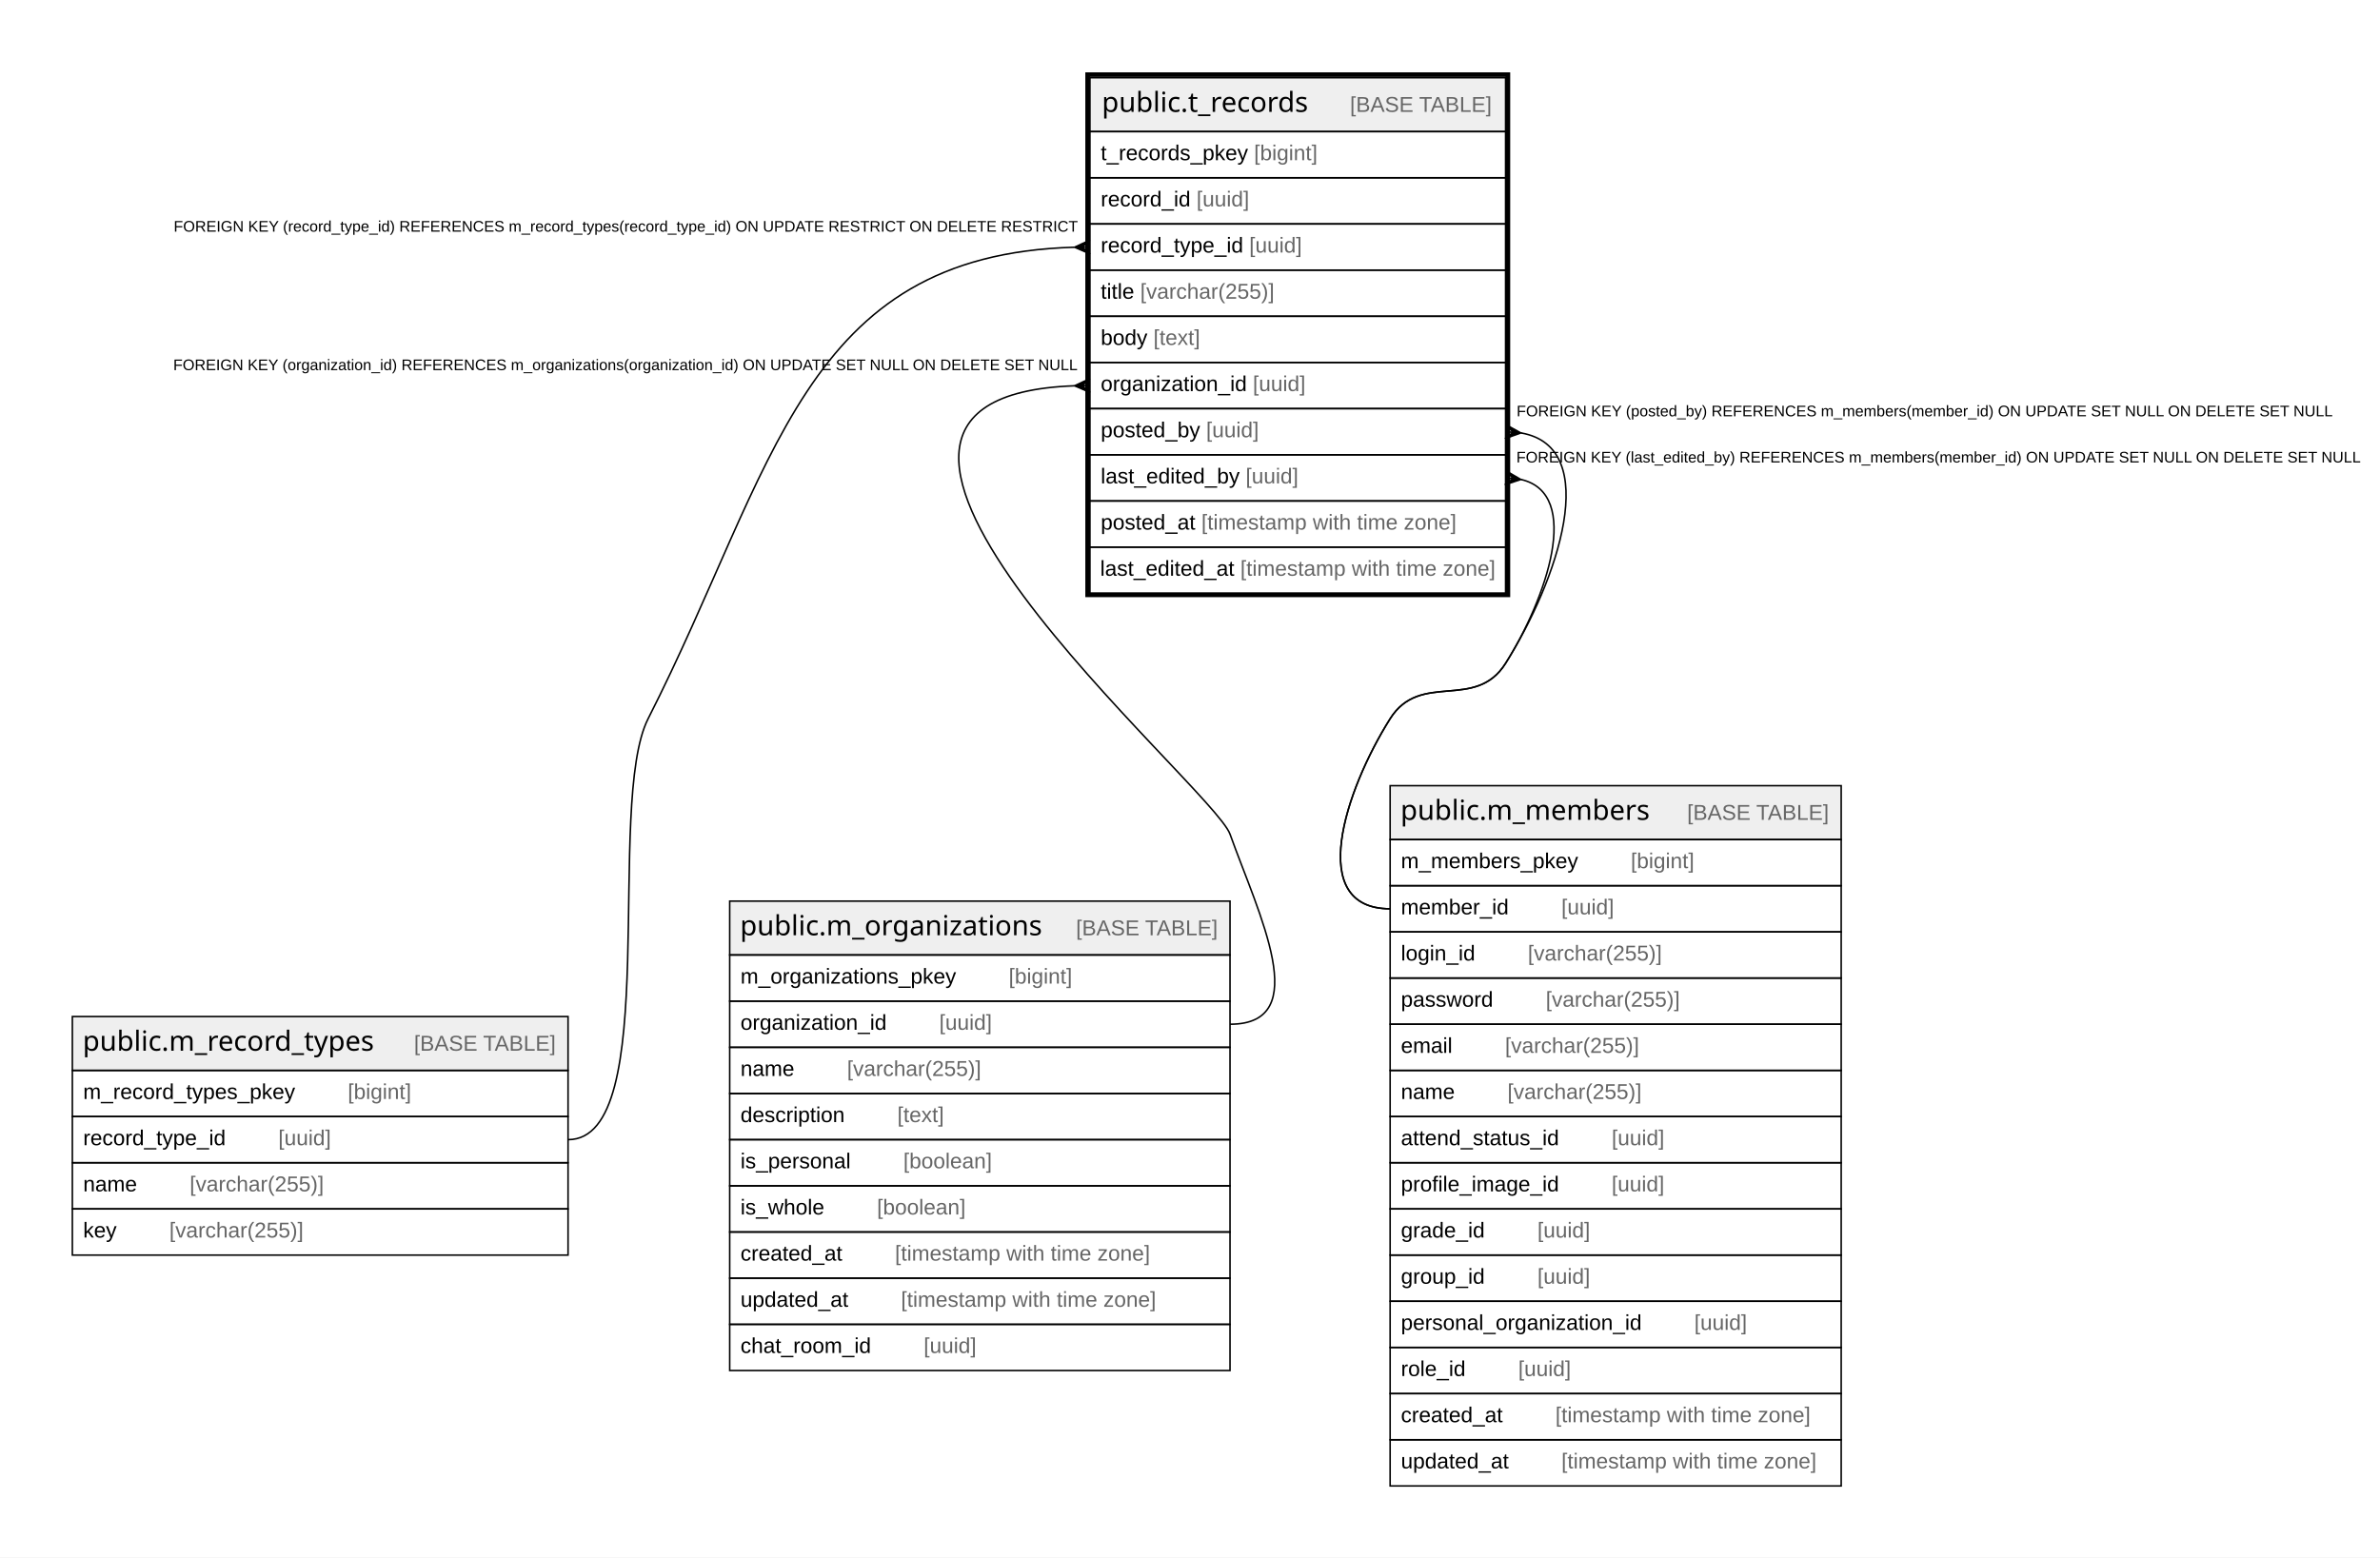
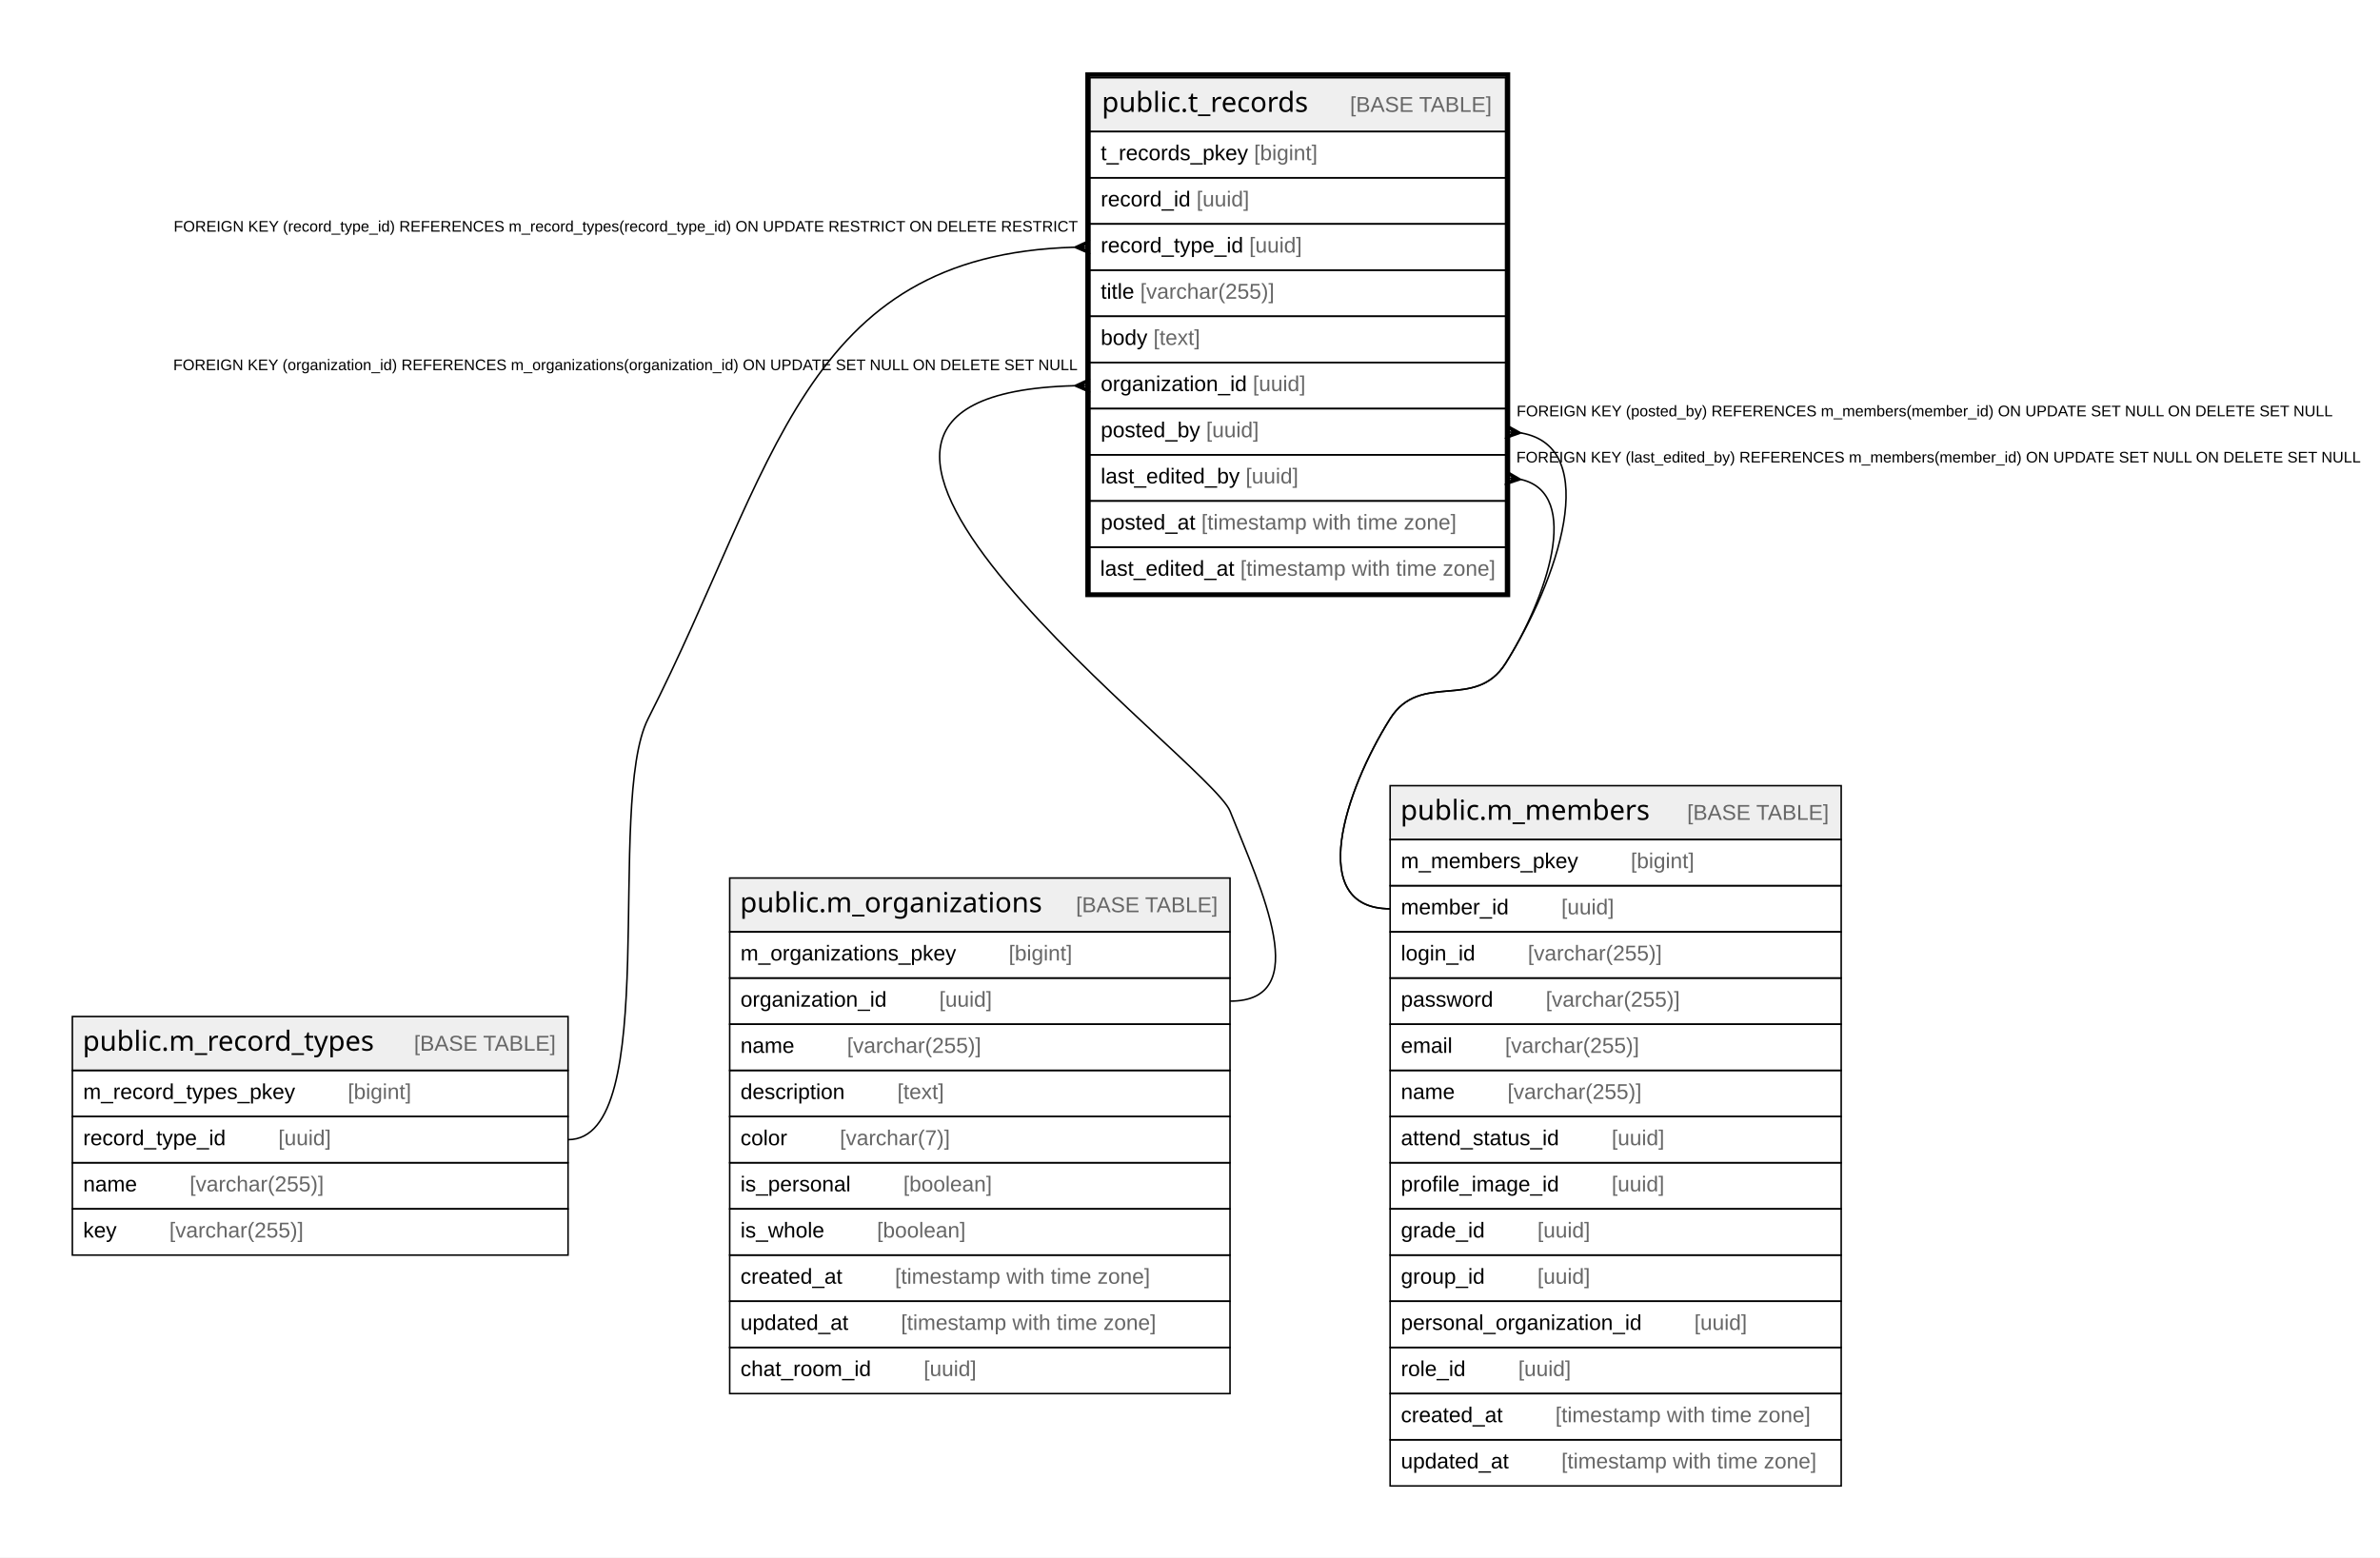
<svg xmlns="http://www.w3.org/2000/svg" width="1546pt" height="1012pt" viewBox="0.00 0.00 1546.00 1012.00">
  <g id="graph0" class="graph" transform="scale(1 1) rotate(0) translate(4 1008)">
    <polygon fill="#ffffff" stroke="transparent" points="-4,4 -4,-1008 1542,-1008 1542,4 -4,4" />
    <g id="node1" class="node">
      <polygon fill="#efefef" stroke="transparent" points="704,-922.5 704,-957.5 974,-957.5 974,-922.5 704,-922.5" />
      <polygon fill="none" stroke="#000000" points="704,-922.5 704,-957.5 974,-957.5 974,-922.5 704,-922.5" />
      <text text-anchor="start" x="711.706" y="-935.3" font-family="Arial Bold" font-size="18.00" fill="#000000">public.t_records</text>
      <text text-anchor="start" x="838.726" y="-935.3" font-family="Arial" font-size="14.00" fill="#000000">    </text>
      <text text-anchor="start" x="872.931" y="-935.3" font-family="Arial" font-size="14.00" fill="#666666">[BASE TABLE]</text>
      <polygon fill="none" stroke="#000000" points="704,-892.5 704,-922.5 974,-922.5 974,-892.5 704,-892.5" />
      <text text-anchor="start" x="711" y="-903.9" font-family="Arial" font-size="14.00" fill="#000000">t_records_pkey </text>
      <text text-anchor="start" x="810.581" y="-903.9" font-family="Arial" font-size="14.00" fill="#666666">[bigint]</text>
      <polygon fill="none" stroke="#000000" points="704,-862.5 704,-892.5 974,-892.5 974,-862.5 704,-862.5" />
      <text text-anchor="start" x="711" y="-873.9" font-family="Arial" font-size="14.00" fill="#000000">record_id </text>
      <text text-anchor="start" x="773.231" y="-873.9" font-family="Arial" font-size="14.00" fill="#666666">[uuid]</text>
      <polygon fill="none" stroke="#000000" points="704,-832.5 704,-862.5 974,-862.5 974,-832.5 704,-832.5" />
      <text text-anchor="start" x="711" y="-843.9" font-family="Arial" font-size="14.00" fill="#000000">record_type_id </text>
      <text text-anchor="start" x="807.47" y="-843.9" font-family="Arial" font-size="14.00" fill="#666666">[uuid]</text>
      <polygon fill="none" stroke="#000000" points="704,-802.5 704,-832.5 974,-832.5 974,-802.5 704,-802.5" />
      <text text-anchor="start" x="711" y="-813.9" font-family="Arial" font-size="14.00" fill="#000000">title </text>
      <text text-anchor="start" x="736.668" y="-813.9" font-family="Arial" font-size="14.00" fill="#666666">[varchar(255)]</text>
      <polygon fill="none" stroke="#000000" points="704,-772.5 704,-802.5 974,-802.5 974,-772.5 704,-772.5" />
      <text text-anchor="start" x="711" y="-783.9" font-family="Arial" font-size="14.00" fill="#000000">body </text>
      <text text-anchor="start" x="745.238" y="-783.9" font-family="Arial" font-size="14.00" fill="#666666">[text]</text>
      <polygon fill="none" stroke="#000000" points="704,-742.5 704,-772.5 974,-772.5 974,-742.5 704,-742.5" />
      <text text-anchor="start" x="711" y="-753.9" font-family="Arial" font-size="14.00" fill="#000000">organization_id </text>
      <text text-anchor="start" x="809.805" y="-753.9" font-family="Arial" font-size="14.00" fill="#666666">[uuid]</text>
      <polygon fill="none" stroke="#000000" points="704,-712.5 704,-742.5 974,-742.5 974,-712.5 704,-712.5" />
      <text text-anchor="start" x="711" y="-723.9" font-family="Arial" font-size="14.00" fill="#000000">posted_by </text>
      <text text-anchor="start" x="779.477" y="-723.9" font-family="Arial" font-size="14.00" fill="#666666">[uuid]</text>
      <polygon fill="none" stroke="#000000" points="704,-682.5 704,-712.5 974,-712.5 974,-682.5 704,-682.5" />
      <text text-anchor="start" x="711" y="-693.9" font-family="Arial" font-size="14.00" fill="#000000">last_edited_by </text>
      <text text-anchor="start" x="805.146" y="-693.9" font-family="Arial" font-size="14.00" fill="#666666">[uuid]</text>
      <polygon fill="none" stroke="#000000" points="704,-652.5 704,-682.5 974,-682.5 974,-652.5 704,-652.5" />
      <text text-anchor="start" x="711" y="-663.9" font-family="Arial" font-size="14.00" fill="#000000">posted_at </text>
      <text text-anchor="start" x="776.367" y="-663.9" font-family="Arial" font-size="14.00" fill="#666666">[timestamp with time zone]</text>
      <polygon fill="none" stroke="#000000" points="704,-622.5 704,-652.5 974,-652.5 974,-622.5 704,-622.5" />
      <text text-anchor="start" x="710.64" y="-633.9" font-family="Arial" font-size="14.00" fill="#000000">last_edited_at </text>
      <text text-anchor="start" x="801.676" y="-633.9" font-family="Arial" font-size="14.00" fill="#666666">[timestamp with time zone]</text>
      <polygon fill="none" stroke="#000000" stroke-width="3" points="702.5,-621.5 702.5,-959.5 975.5,-959.5 975.5,-621.5 702.5,-621.5" />
    </g>
    <g id="node2" class="node">
      <polygon fill="#efefef" stroke="transparent" points="43,-312.5 43,-347.5 365,-347.5 365,-312.5 43,-312.5" />
      <polygon fill="none" stroke="#000000" points="43,-312.5 43,-347.5 365,-347.5 365,-312.5 43,-312.5" />
      <text text-anchor="start" x="49.7" y="-325.3" font-family="Arial Bold" font-size="18.00" fill="#000000">public.m_record_types</text>
      <text text-anchor="start" x="230.732" y="-325.3" font-family="Arial" font-size="14.00" fill="#000000">    </text>
      <text text-anchor="start" x="264.937" y="-325.3" font-family="Arial" font-size="14.00" fill="#666666">[BASE TABLE]</text>
      <polygon fill="none" stroke="#000000" points="43,-282.5 43,-312.5 365,-312.5 365,-282.5 43,-282.5" />
      <text text-anchor="start" x="50" y="-293.9" font-family="Arial" font-size="14.00" fill="#000000">m_record_types_pkey    </text>
      <text text-anchor="start" x="221.903" y="-293.9" font-family="Arial" font-size="14.00" fill="#666666">[bigint]</text>
      <polygon fill="none" stroke="#000000" points="43,-252.5 43,-282.5 365,-282.5 365,-252.5 43,-252.5" />
      <text text-anchor="start" x="50" y="-263.9" font-family="Arial" font-size="14.00" fill="#000000">record_type_id    </text>
      <text text-anchor="start" x="176.784" y="-263.9" font-family="Arial" font-size="14.00" fill="#666666">[uuid]</text>
      <polygon fill="none" stroke="#000000" points="43,-222.5 43,-252.5 365,-252.5 365,-222.5 43,-222.5" />
      <text text-anchor="start" x="50" y="-233.9" font-family="Arial" font-size="14.00" fill="#000000">name    </text>
      <text text-anchor="start" x="119.213" y="-233.9" font-family="Arial" font-size="14.00" fill="#666666">[varchar(255)]</text>
      <polygon fill="none" stroke="#000000" points="43,-192.5 43,-222.5 365,-222.5 365,-192.5 43,-192.5" />
      <text text-anchor="start" x="50" y="-203.9" font-family="Arial" font-size="14.00" fill="#000000">key    </text>
      <text text-anchor="start" x="105.987" y="-203.9" font-family="Arial" font-size="14.00" fill="#666666">[varchar(255)]</text>
    </g>
    <g id="edge1" class="edge">
      <path fill="none" stroke="#000000" d="M693.787,-847.356C516.769,-842.291 499.985,-704.279 417,-541 388.969,-485.848 426.866,-267.5 365,-267.5" />
      <polygon fill="#000000" stroke="#000000" points="694.001,-847.359 703.937,-852 699,-847.429 704,-847.5 704,-847.5 704,-847.5 699,-847.429 704.063,-843 694.001,-847.359 694.001,-847.359" />
      <text text-anchor="start" x="108.82" y="-857.5" font-family="Arial" font-size="10.00" fill="#000000">FOREIGN KEY (record_type_id) REFERENCES m_record_types(record_type_id) ON UPDATE RESTRICT ON DELETE RESTRICT</text>
    </g>
    <g id="node3" class="node">
-       <polygon fill="#efefef" stroke="transparent" points="470,-387.5 470,-422.5 795,-422.5 795,-387.5 470,-387.5" />
-       <polygon fill="none" stroke="#000000" points="470,-387.5 470,-422.5 795,-422.5 795,-387.5 470,-387.5" />
-       <text text-anchor="start" x="476.699" y="-400.3" font-family="Arial Bold" font-size="18.00" fill="#000000">public.m_organizations</text>
-       <text text-anchor="start" x="660.733" y="-400.3" font-family="Arial" font-size="14.00" fill="#000000">    </text>
-       <text text-anchor="start" x="694.938" y="-400.3" font-family="Arial" font-size="14.00" fill="#666666">[BASE TABLE]</text>
-       <polygon fill="none" stroke="#000000" points="470,-357.5 470,-387.5 795,-387.5 795,-357.5 470,-357.5" />
-       <text text-anchor="start" x="477" y="-368.9" font-family="Arial" font-size="14.00" fill="#000000">m_organizations_pkey    </text>
-       <text text-anchor="start" x="651.238" y="-368.9" font-family="Arial" font-size="14.00" fill="#666666">[bigint]</text>
-       <polygon fill="none" stroke="#000000" points="470,-327.5 470,-357.5 795,-357.5 795,-327.5 470,-327.5" />
-       <text text-anchor="start" x="477" y="-338.9" font-family="Arial" font-size="14.00" fill="#000000">organization_id    </text>
-       <text text-anchor="start" x="606.119" y="-338.9" font-family="Arial" font-size="14.00" fill="#666666">[uuid]</text>
-       <polygon fill="none" stroke="#000000" points="470,-297.5 470,-327.5 795,-327.5 795,-297.5 470,-297.5" />
-       <text text-anchor="start" x="477" y="-308.9" font-family="Arial" font-size="14.00" fill="#000000">name    </text>
-       <text text-anchor="start" x="546.213" y="-308.9" font-family="Arial" font-size="14.00" fill="#666666">[varchar(255)]</text>
-       <polygon fill="none" stroke="#000000" points="470,-267.5 470,-297.5 795,-297.5 795,-267.5 470,-267.5" />
-       <text text-anchor="start" x="477" y="-278.9" font-family="Arial" font-size="14.00" fill="#000000">description    </text>
-       <text text-anchor="start" x="578.882" y="-278.9" font-family="Arial" font-size="14.00" fill="#666666">[text]</text>
-       <polygon fill="none" stroke="#000000" points="470,-237.5 470,-267.5 795,-267.5 795,-237.5 470,-237.5" />
-       <text text-anchor="start" x="477" y="-248.9" font-family="Arial" font-size="14.00" fill="#000000">is_personal    </text>
-       <text text-anchor="start" x="582.774" y="-248.9" font-family="Arial" font-size="14.00" fill="#666666">[boolean]</text>
-       <polygon fill="none" stroke="#000000" points="470,-207.5 470,-237.5 795,-237.5 795,-207.5 470,-207.5" />
-       <text text-anchor="start" x="477" y="-218.9" font-family="Arial" font-size="14.00" fill="#000000">is_whole    </text>
-       <text text-anchor="start" x="565.655" y="-218.9" font-family="Arial" font-size="14.00" fill="#666666">[boolean]</text>
-       <polygon fill="none" stroke="#000000" points="470,-177.5 470,-207.5 795,-207.5 795,-177.5 470,-177.5" />
-       <text text-anchor="start" x="477" y="-188.9" font-family="Arial" font-size="14.00" fill="#000000">created_at    </text>
-       <text text-anchor="start" x="577.342" y="-188.9" font-family="Arial" font-size="14.00" fill="#666666">[timestamp with time zone]</text>
-       <polygon fill="none" stroke="#000000" points="470,-147.5 470,-177.5 795,-177.5 795,-147.5 470,-147.5" />
-       <text text-anchor="start" x="477" y="-158.9" font-family="Arial" font-size="14.00" fill="#000000">updated_at    </text>
-       <text text-anchor="start" x="581.247" y="-158.9" font-family="Arial" font-size="14.00" fill="#666666">[timestamp with time zone]</text>
-       <polygon fill="none" stroke="#000000" points="470,-117.5 470,-147.5 795,-147.5 795,-117.5 470,-117.5" />
-       <text text-anchor="start" x="477" y="-128.9" font-family="Arial" font-size="14.00" fill="#000000">chat_room_id    </text>
-       <text text-anchor="start" x="596.001" y="-128.9" font-family="Arial" font-size="14.00" fill="#666666">[uuid]</text>
+       <polygon fill="#efefef" stroke="transparent" points="470,-402.5 470,-437.5 795,-437.5 795,-402.5 470,-402.5" />
+       <polygon fill="none" stroke="#000000" points="470,-402.5 470,-437.5 795,-437.5 795,-402.5 470,-402.5" />
+       <text text-anchor="start" x="476.699" y="-415.3" font-family="Arial Bold" font-size="18.00" fill="#000000">public.m_organizations</text>
+       <text text-anchor="start" x="660.733" y="-415.3" font-family="Arial" font-size="14.00" fill="#000000">    </text>
+       <text text-anchor="start" x="694.938" y="-415.3" font-family="Arial" font-size="14.00" fill="#666666">[BASE TABLE]</text>
+       <polygon fill="none" stroke="#000000" points="470,-372.5 470,-402.5 795,-402.5 795,-372.5 470,-372.5" />
+       <text text-anchor="start" x="477" y="-383.9" font-family="Arial" font-size="14.00" fill="#000000">m_organizations_pkey    </text>
+       <text text-anchor="start" x="651.238" y="-383.9" font-family="Arial" font-size="14.00" fill="#666666">[bigint]</text>
+       <polygon fill="none" stroke="#000000" points="470,-342.5 470,-372.5 795,-372.5 795,-342.5 470,-342.5" />
+       <text text-anchor="start" x="477" y="-353.9" font-family="Arial" font-size="14.00" fill="#000000">organization_id    </text>
+       <text text-anchor="start" x="606.119" y="-353.9" font-family="Arial" font-size="14.00" fill="#666666">[uuid]</text>
+       <polygon fill="none" stroke="#000000" points="470,-312.5 470,-342.5 795,-342.5 795,-312.5 470,-312.5" />
+       <text text-anchor="start" x="477" y="-323.9" font-family="Arial" font-size="14.00" fill="#000000">name    </text>
+       <text text-anchor="start" x="546.213" y="-323.9" font-family="Arial" font-size="14.00" fill="#666666">[varchar(255)]</text>
+       <polygon fill="none" stroke="#000000" points="470,-282.5 470,-312.5 795,-312.5 795,-282.5 470,-282.5" />
+       <text text-anchor="start" x="477" y="-293.9" font-family="Arial" font-size="14.00" fill="#000000">description    </text>
+       <text text-anchor="start" x="578.882" y="-293.9" font-family="Arial" font-size="14.00" fill="#666666">[text]</text>
+       <polygon fill="none" stroke="#000000" points="470,-252.5 470,-282.5 795,-282.5 795,-252.5 470,-252.5" />
+       <text text-anchor="start" x="477" y="-263.9" font-family="Arial" font-size="14.00" fill="#000000">color    </text>
+       <text text-anchor="start" x="541.537" y="-263.9" font-family="Arial" font-size="14.00" fill="#666666">[varchar(7)]</text>
+       <polygon fill="none" stroke="#000000" points="470,-222.5 470,-252.5 795,-252.5 795,-222.5 470,-222.5" />
+       <text text-anchor="start" x="477" y="-233.9" font-family="Arial" font-size="14.00" fill="#000000">is_personal    </text>
+       <text text-anchor="start" x="582.774" y="-233.9" font-family="Arial" font-size="14.00" fill="#666666">[boolean]</text>
+       <polygon fill="none" stroke="#000000" points="470,-192.5 470,-222.5 795,-222.5 795,-192.5 470,-192.5" />
+       <text text-anchor="start" x="477" y="-203.9" font-family="Arial" font-size="14.00" fill="#000000">is_whole    </text>
+       <text text-anchor="start" x="565.655" y="-203.9" font-family="Arial" font-size="14.00" fill="#666666">[boolean]</text>
+       <polygon fill="none" stroke="#000000" points="470,-162.5 470,-192.5 795,-192.5 795,-162.5 470,-162.5" />
+       <text text-anchor="start" x="477" y="-173.9" font-family="Arial" font-size="14.00" fill="#000000">created_at    </text>
+       <text text-anchor="start" x="577.342" y="-173.9" font-family="Arial" font-size="14.00" fill="#666666">[timestamp with time zone]</text>
+       <polygon fill="none" stroke="#000000" points="470,-132.5 470,-162.5 795,-162.5 795,-132.5 470,-132.5" />
+       <text text-anchor="start" x="477" y="-143.9" font-family="Arial" font-size="14.00" fill="#000000">updated_at    </text>
+       <text text-anchor="start" x="581.247" y="-143.9" font-family="Arial" font-size="14.00" fill="#666666">[timestamp with time zone]</text>
+       <polygon fill="none" stroke="#000000" points="470,-102.5 470,-132.5 795,-132.5 795,-102.5 470,-102.5" />
+       <text text-anchor="start" x="477" y="-113.9" font-family="Arial" font-size="14.00" fill="#000000">chat_room_id    </text>
+       <text text-anchor="start" x="596.001" y="-113.9" font-family="Arial" font-size="14.00" fill="#666666">[uuid]</text>
    </g>
    <g id="edge2" class="edge">
-       <path fill="none" stroke="#000000" d="M693.881,-757.323C482.373,-749.698 783.709,-497.583 795,-466 813.478,-414.315 849.889,-342.5 795,-342.5" />
-       <polygon fill="#000000" stroke="#000000" points="694.001,-757.325 703.921,-761.999 699.001,-757.413 704,-757.5 704,-757.5 704,-757.5 699.001,-757.413 704.079,-753.001 694.001,-757.325 694.001,-757.325" />
+       <path fill="none" stroke="#000000" d="M693.711,-757.365C454.193,-750.887 781.934,-513.775 795,-481 815.325,-430.013 849.889,-357.5 795,-357.5" />
+       <polygon fill="#000000" stroke="#000000" points="694.001,-757.369 703.941,-762 699,-757.434 704,-757.5 704,-757.5 704,-757.5 699,-757.434 704.059,-753 694.001,-757.369 694.001,-757.369" />
      <text text-anchor="start" x="108.528" y="-767.5" font-family="Arial" font-size="10.00" fill="#000000">FOREIGN KEY (organization_id) REFERENCES m_organizations(organization_id) ON UPDATE SET NULL ON DELETE SET NULL</text>
    </g>
    <g id="node4" class="node">
      <polygon fill="#efefef" stroke="transparent" points="899,-462.5 899,-497.5 1192,-497.5 1192,-462.5 899,-462.5" />
      <polygon fill="none" stroke="#000000" points="899,-462.5 899,-497.5 1192,-497.5 1192,-462.5 899,-462.5" />
      <text text-anchor="start" x="905.715" y="-475.3" font-family="Arial Bold" font-size="18.00" fill="#000000">public.m_members</text>
      <text text-anchor="start" x="1057.717" y="-475.3" font-family="Arial" font-size="14.00" fill="#000000">    </text>
      <text text-anchor="start" x="1091.922" y="-475.3" font-family="Arial" font-size="14.00" fill="#666666">[BASE TABLE]</text>
      <polygon fill="none" stroke="#000000" points="899,-432.5 899,-462.5 1192,-462.5 1192,-432.5 899,-432.5" />
      <text text-anchor="start" x="906" y="-443.9" font-family="Arial" font-size="14.00" fill="#000000">m_members_pkey    </text>
      <text text-anchor="start" x="1055.325" y="-443.9" font-family="Arial" font-size="14.00" fill="#666666">[bigint]</text>
      <polygon fill="none" stroke="#000000" points="899,-402.5 899,-432.5 1192,-432.5 1192,-402.5 899,-402.5" />
      <text text-anchor="start" x="906" y="-413.9" font-family="Arial" font-size="14.00" fill="#000000">member_id    </text>
      <text text-anchor="start" x="1010.206" y="-413.9" font-family="Arial" font-size="14.00" fill="#666666">[uuid]</text>
      <polygon fill="none" stroke="#000000" points="899,-372.5 899,-402.5 1192,-402.5 1192,-372.5 899,-372.5" />
      <text text-anchor="start" x="906" y="-383.9" font-family="Arial" font-size="14.00" fill="#000000">login_id    </text>
      <text text-anchor="start" x="988.438" y="-383.9" font-family="Arial" font-size="14.00" fill="#666666">[varchar(255)]</text>
      <polygon fill="none" stroke="#000000" points="899,-342.5 899,-372.5 1192,-372.5 1192,-342.5 899,-342.5" />
      <text text-anchor="start" x="906" y="-353.9" font-family="Arial" font-size="14.00" fill="#000000">password    </text>
      <text text-anchor="start" x="1000.102" y="-353.9" font-family="Arial" font-size="14.00" fill="#666666">[varchar(255)]</text>
      <polygon fill="none" stroke="#000000" points="899,-312.5 899,-342.5 1192,-342.5 1192,-312.5 899,-312.5" />
      <text text-anchor="start" x="906" y="-323.9" font-family="Arial" font-size="14.00" fill="#000000">email    </text>
      <text text-anchor="start" x="973.644" y="-323.9" font-family="Arial" font-size="14.00" fill="#666666">[varchar(255)]</text>
      <polygon fill="none" stroke="#000000" points="899,-282.5 899,-312.5 1192,-312.5 1192,-282.5 899,-282.5" />
      <text text-anchor="start" x="906" y="-293.9" font-family="Arial" font-size="14.00" fill="#000000">name    </text>
      <text text-anchor="start" x="975.213" y="-293.9" font-family="Arial" font-size="14.00" fill="#666666">[varchar(255)]</text>
      <polygon fill="none" stroke="#000000" points="899,-252.5 899,-282.5 1192,-282.5 1192,-252.5 899,-252.5" />
      <text text-anchor="start" x="906" y="-263.9" font-family="Arial" font-size="14.00" fill="#000000">attend_status_id    </text>
      <text text-anchor="start" x="1042.917" y="-263.9" font-family="Arial" font-size="14.00" fill="#666666">[uuid]</text>
      <polygon fill="none" stroke="#000000" points="899,-222.5 899,-252.5 1192,-252.5 1192,-222.5 899,-222.5" />
      <text text-anchor="start" x="906" y="-233.9" font-family="Arial" font-size="14.00" fill="#000000">profile_image_id    </text>
      <text text-anchor="start" x="1042.886" y="-233.9" font-family="Arial" font-size="14.00" fill="#666666">[uuid]</text>
      <polygon fill="none" stroke="#000000" points="899,-192.5 899,-222.5 1192,-222.5 1192,-192.5 899,-192.5" />
      <text text-anchor="start" x="906" y="-203.9" font-family="Arial" font-size="14.00" fill="#000000">grade_id    </text>
      <text text-anchor="start" x="994.668" y="-203.9" font-family="Arial" font-size="14.00" fill="#666666">[uuid]</text>
      <polygon fill="none" stroke="#000000" points="899,-162.5 899,-192.5 1192,-192.5 1192,-162.5 899,-162.5" />
      <text text-anchor="start" x="906" y="-173.9" font-family="Arial" font-size="14.00" fill="#000000">group_id    </text>
      <text text-anchor="start" x="994.668" y="-173.9" font-family="Arial" font-size="14.00" fill="#666666">[uuid]</text>
      <polygon fill="none" stroke="#000000" points="899,-132.5 899,-162.5 1192,-162.5 1192,-132.5 899,-132.5" />
      <text text-anchor="start" x="906" y="-143.9" font-family="Arial" font-size="14.00" fill="#000000">personal_organization_id    </text>
      <text text-anchor="start" x="1096.582" y="-143.9" font-family="Arial" font-size="14.00" fill="#666666">[uuid]</text>
      <polygon fill="none" stroke="#000000" points="899,-102.5 899,-132.5 1192,-132.5 1192,-102.5 899,-102.5" />
      <text text-anchor="start" x="906" y="-113.9" font-family="Arial" font-size="14.00" fill="#000000">role_id    </text>
      <text text-anchor="start" x="982.209" y="-113.9" font-family="Arial" font-size="14.00" fill="#666666">[uuid]</text>
      <polygon fill="none" stroke="#000000" points="899,-72.5 899,-102.5 1192,-102.5 1192,-72.5 899,-72.5" />
      <text text-anchor="start" x="906" y="-83.9" font-family="Arial" font-size="14.00" fill="#000000">created_at    </text>
      <text text-anchor="start" x="1006.342" y="-83.9" font-family="Arial" font-size="14.00" fill="#666666">[timestamp with time zone]</text>
      <polygon fill="none" stroke="#000000" points="899,-42.5 899,-72.5 1192,-72.5 1192,-42.5 899,-42.5" />
      <text text-anchor="start" x="906" y="-53.9" font-family="Arial" font-size="14.00" fill="#000000">updated_at    </text>
      <text text-anchor="start" x="1010.247" y="-53.9" font-family="Arial" font-size="14.00" fill="#666666">[timestamp with time zone]</text>
    </g>
    <g id="edge3" class="edge">
      <path fill="none" stroke="#000000" d="M984.109,-726.679C1037.456,-717.343 1007.675,-630.518 974,-577 954.308,-545.705 918.692,-572.295 899,-541 869.768,-494.543 844.111,-417.5 899,-417.5" />
      <polygon fill="#000000" stroke="#000000" points="983.967,-726.691 973.636,-723.015 978.984,-727.095 974,-727.5 974,-727.5 974,-727.5 978.984,-727.095 974.364,-731.985 983.967,-726.691 983.967,-726.691" />
      <text text-anchor="start" x="981.155" y="-737.5" font-family="Arial" font-size="10.00" fill="#000000">FOREIGN KEY (posted_by) REFERENCES m_members(member_id) ON UPDATE SET NULL ON DELETE SET NULL</text>
    </g>
    <g id="edge4" class="edge">
      <path fill="none" stroke="#000000" d="M984.157,-696.422C1024.018,-687.077 1000.517,-619.141 974,-577 954.308,-545.705 918.692,-572.295 899,-541 869.768,-494.543 844.111,-417.5 899,-417.5" />
      <polygon fill="#000000" stroke="#000000" points="983.944,-696.444 973.525,-693.025 978.972,-696.972 974,-697.5 974,-697.5 974,-697.5 978.972,-696.972 974.475,-701.975 983.944,-696.444 983.944,-696.444" />
      <text text-anchor="start" x="980.987" y="-707.5" font-family="Arial" font-size="10.00" fill="#000000">FOREIGN KEY (last_edited_by) REFERENCES m_members(member_id) ON UPDATE SET NULL ON DELETE SET NULL</text>
    </g>
  </g>
</svg>
